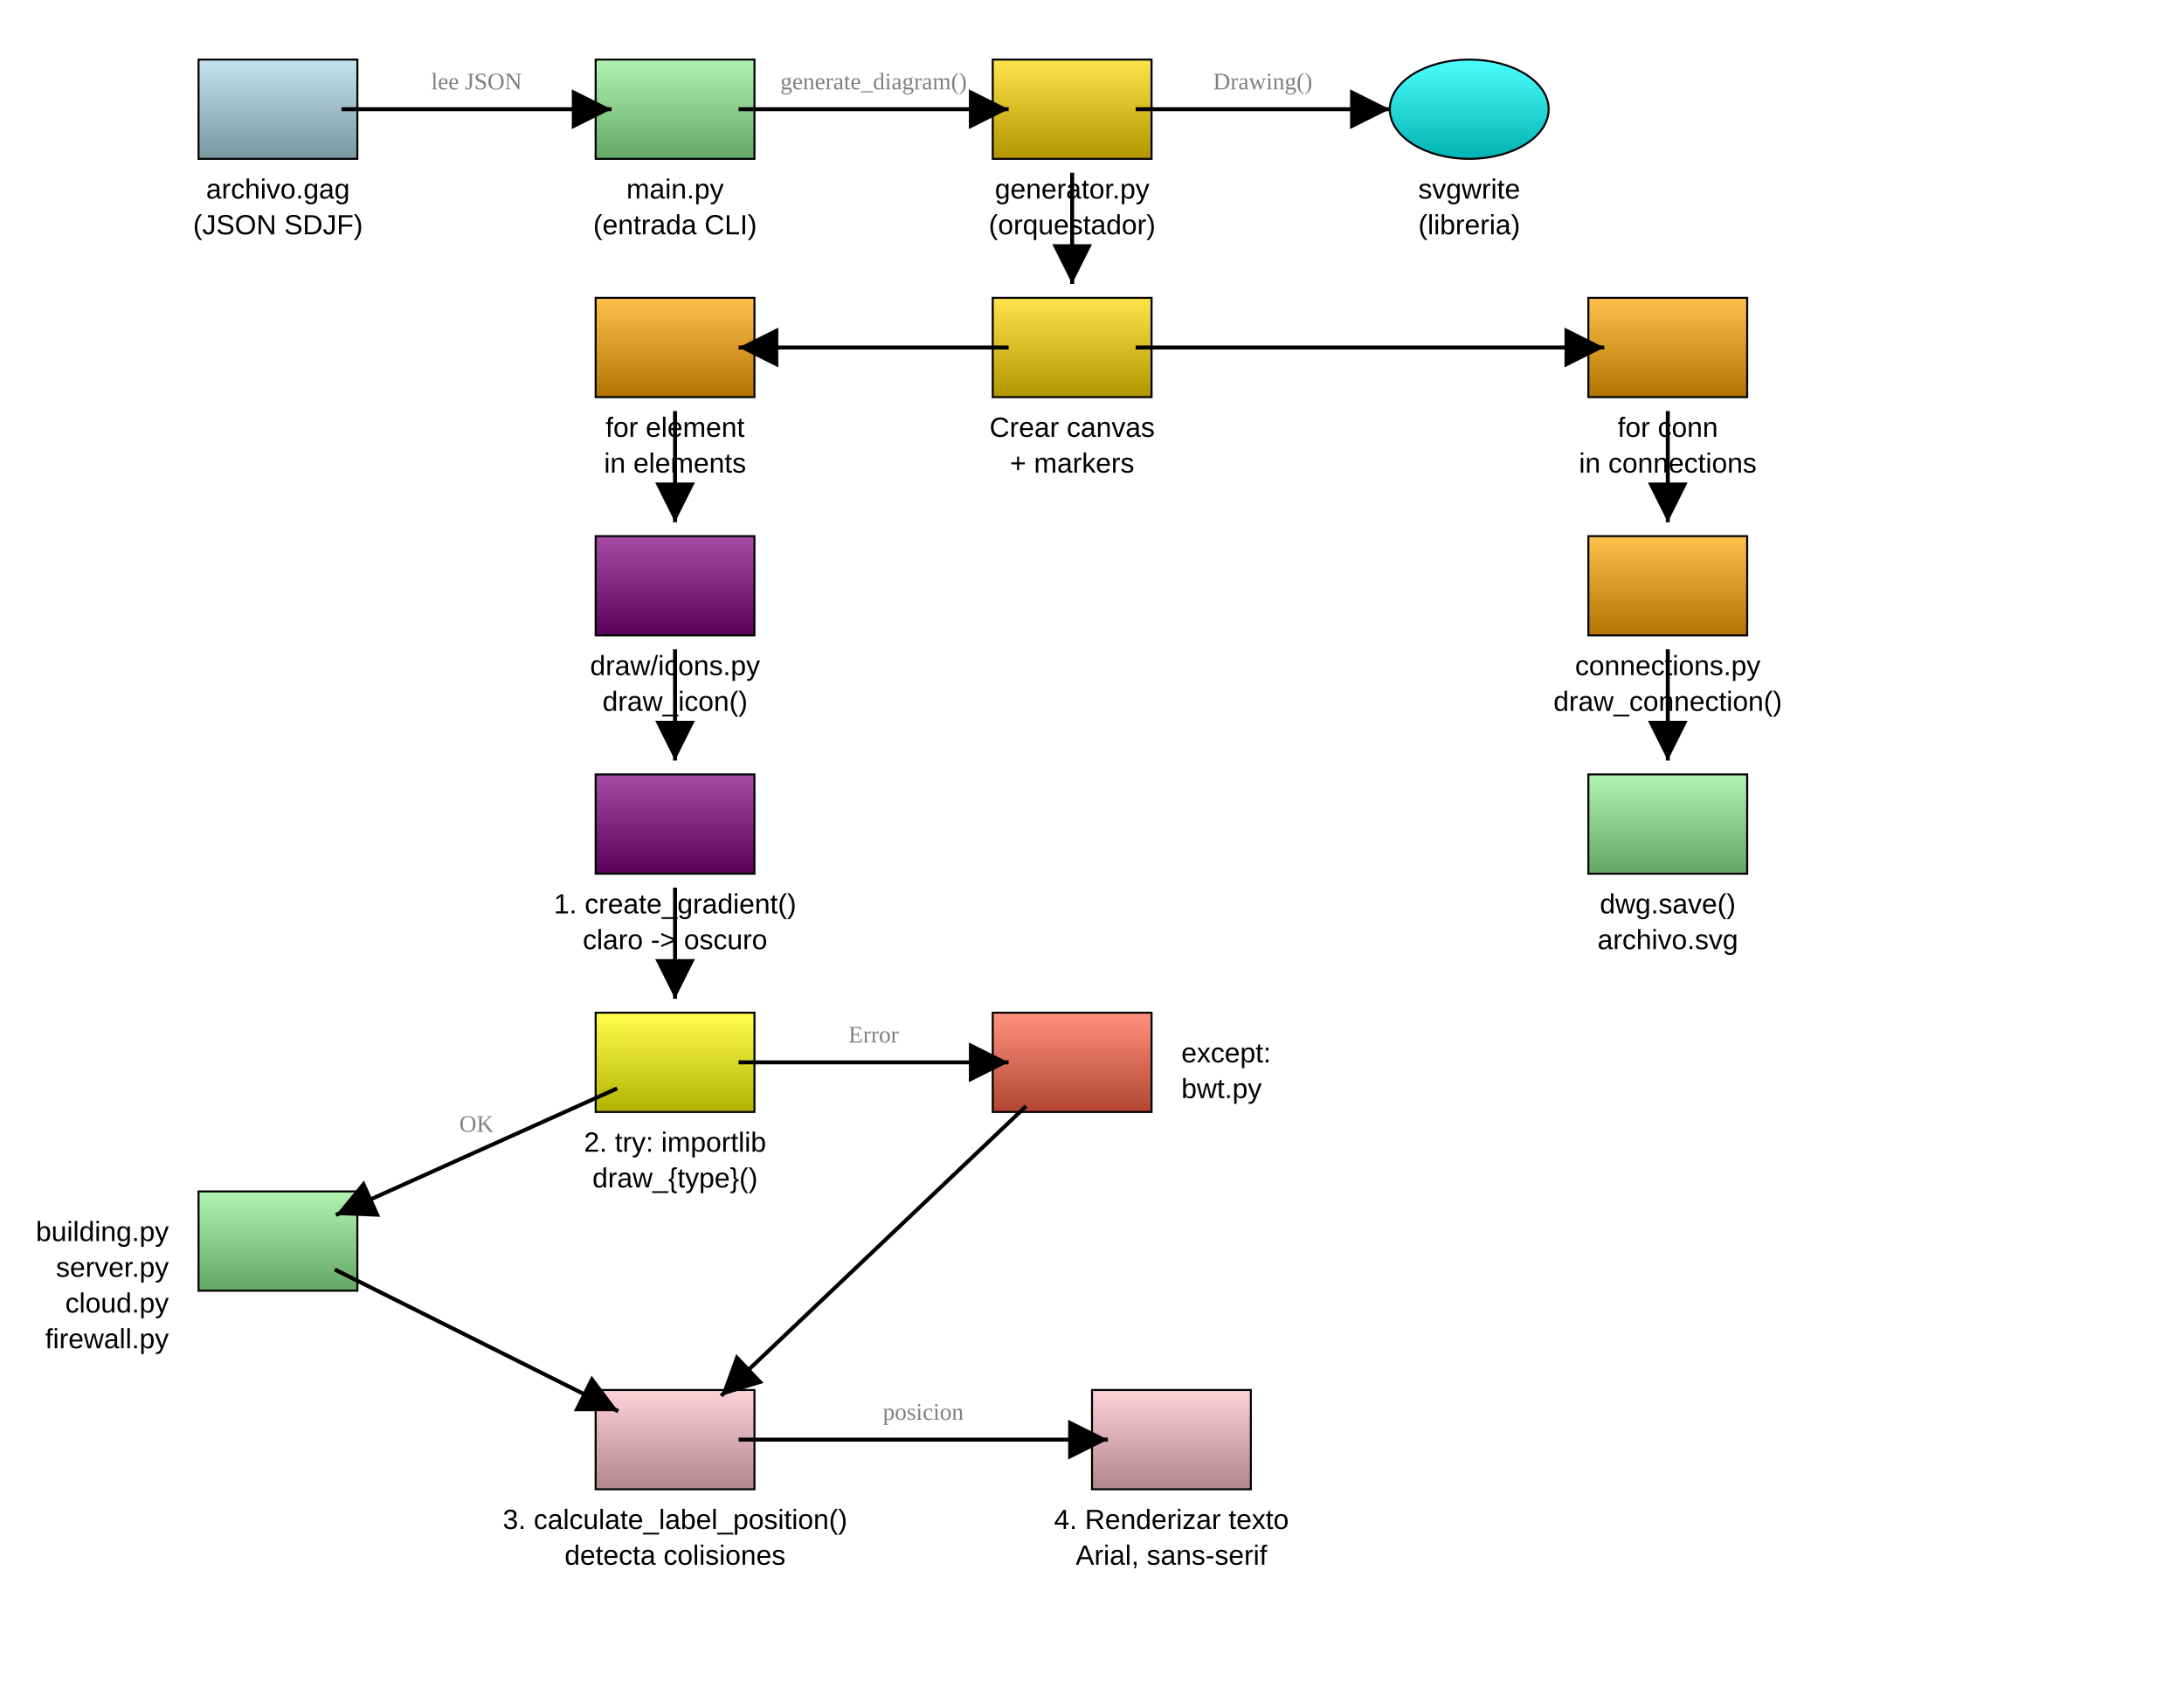
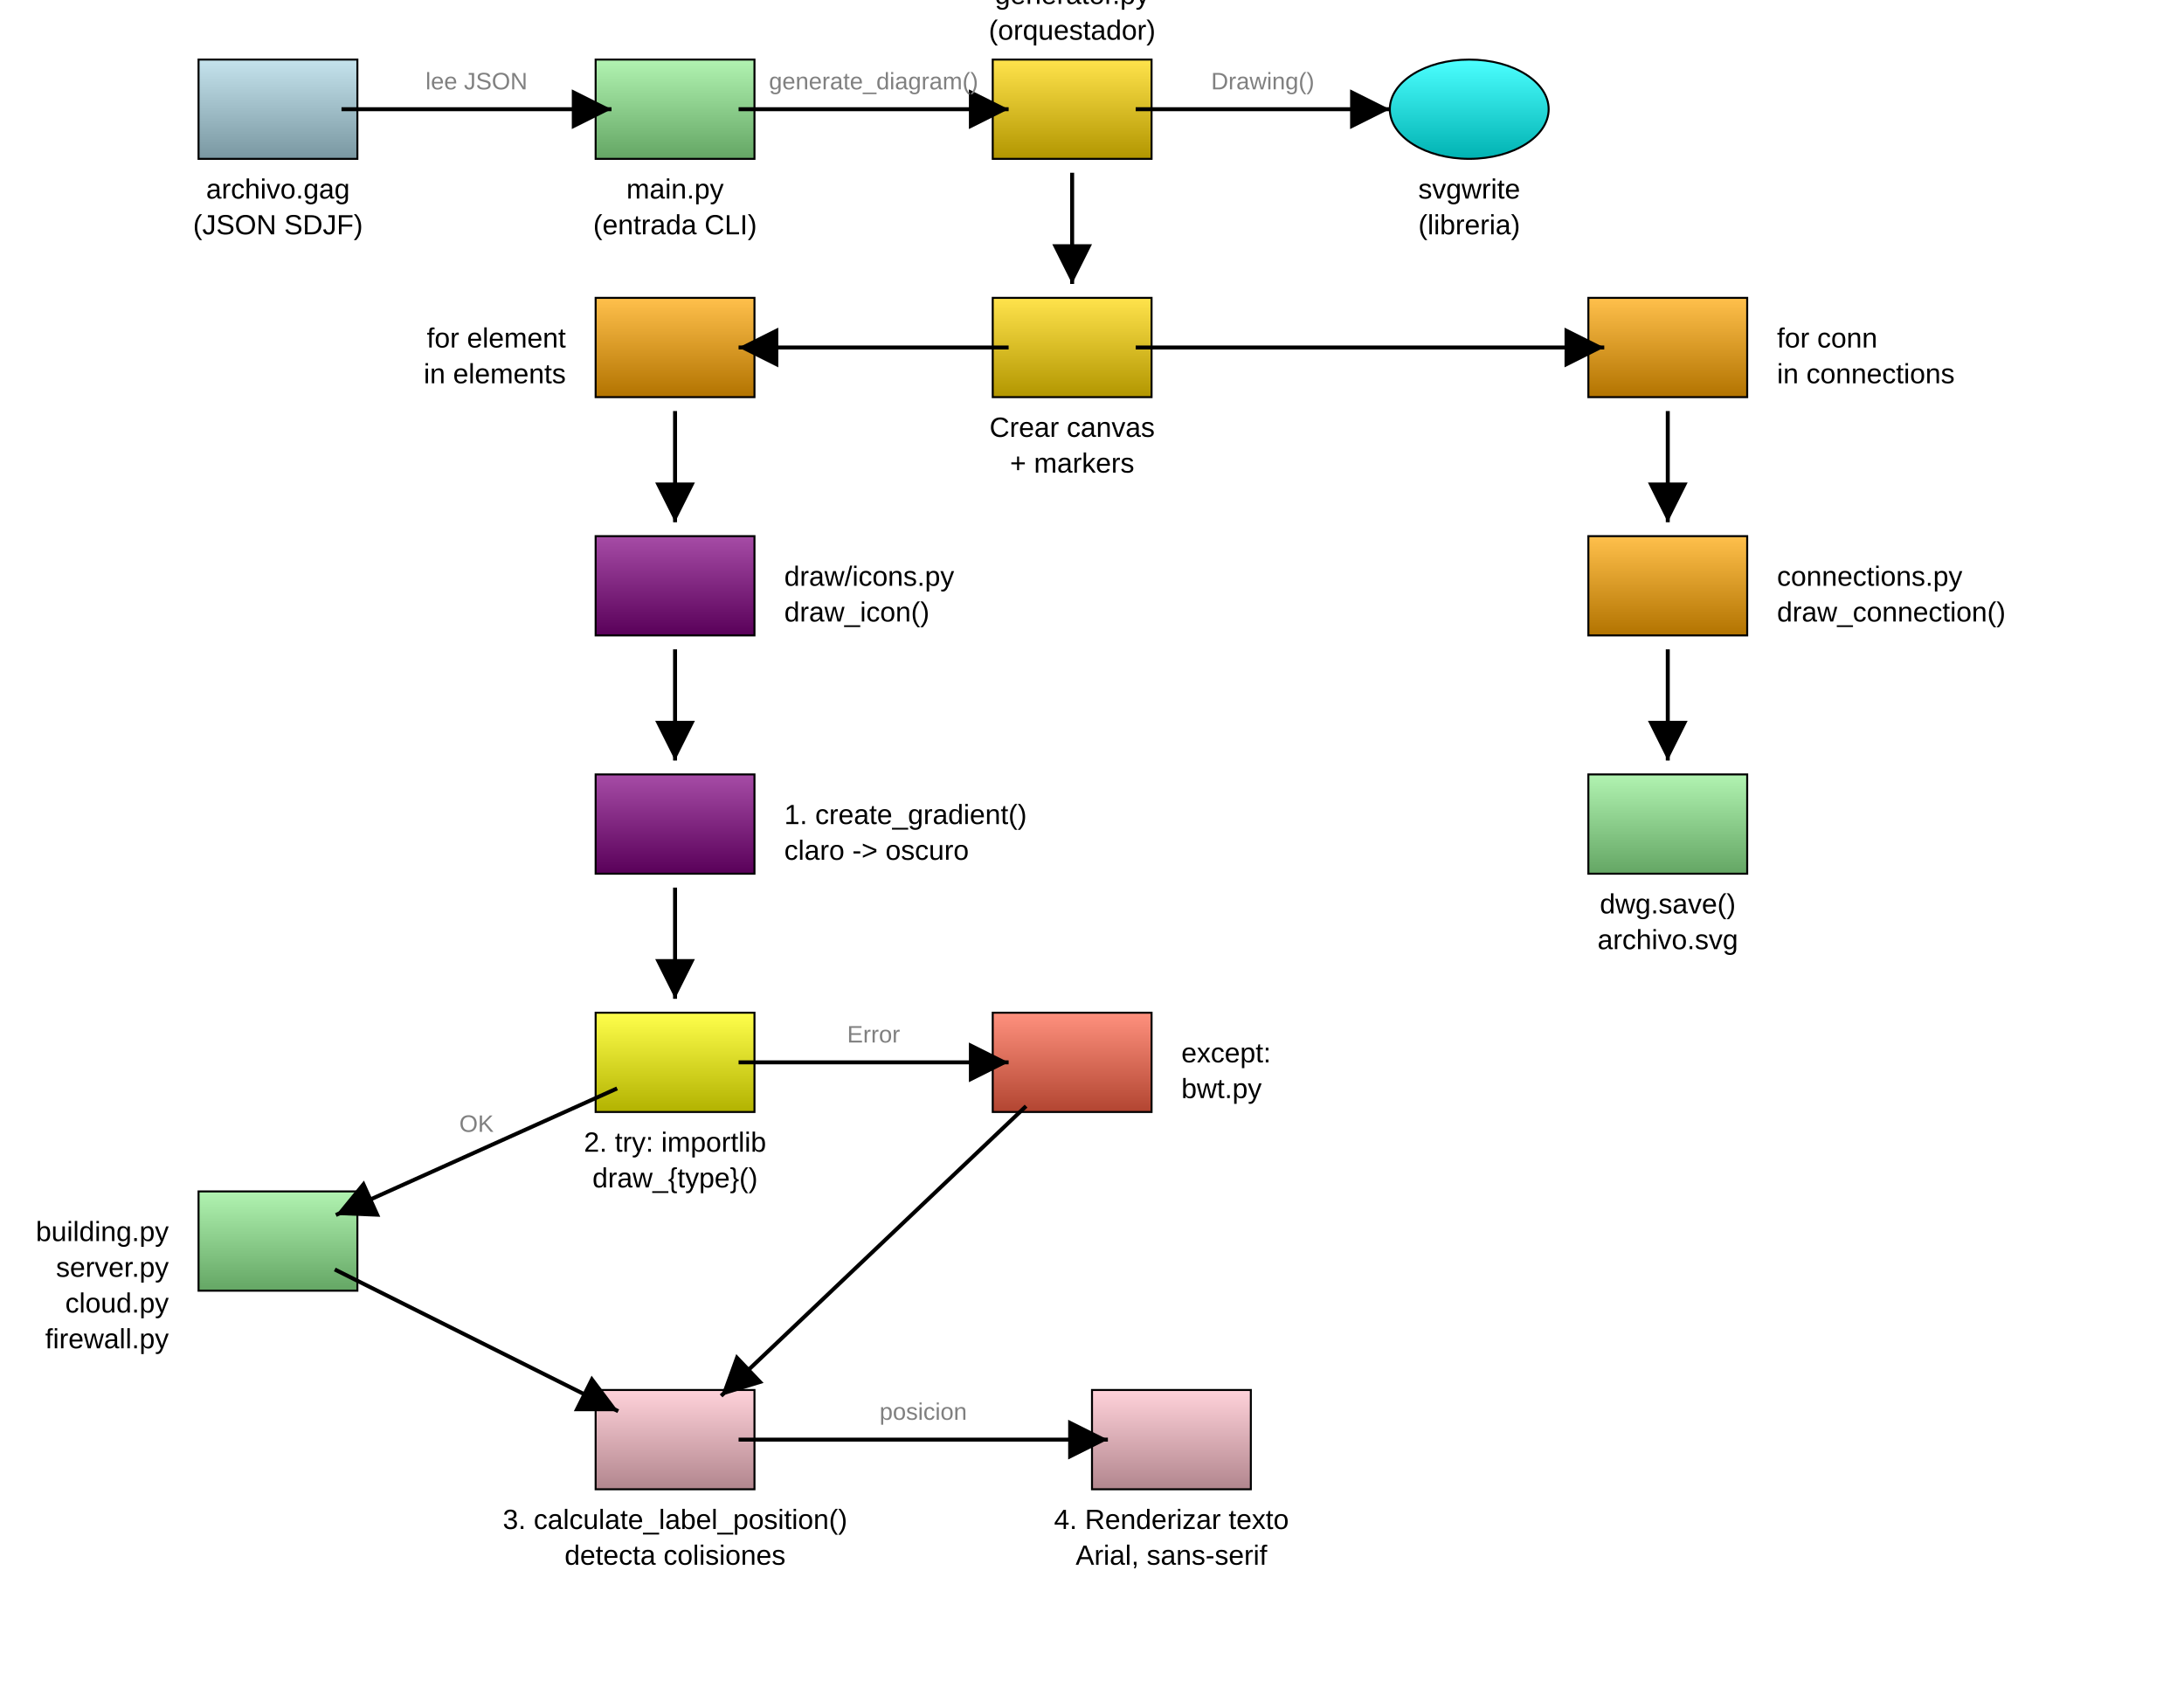
<svg xmlns="http://www.w3.org/2000/svg" baseProfile="full" height="850" version="1.1" viewBox="0,0,1100,850" width="1100">
  <defs>
    <marker id="arrow-end" markerHeight="10" markerWidth="10" orient="auto" refX="10" refY="5">
      <path d="M 0 0 L 10 5 L 0 10 z" fill="black" />
    </marker>
    <marker id="arrow-start" markerHeight="10" markerWidth="10" orient="auto" refX="0" refY="5">
      <path d="M 10 0 L 0 5 L 10 10 z" fill="black" />
    </marker>
    <linearGradient id="gradient-input" x1="0%" x2="0%" y1="0%" y2="100%">
      <stop offset="0%" stop-color="#c5e3ed" />
      <stop offset="100%" stop-color="#7997a1" />
    </linearGradient>
    <linearGradient id="gradient-main" x1="0%" x2="0%" y1="0%" y2="100%">
      <stop offset="0%" stop-color="#b1f3b1" />
      <stop offset="100%" stop-color="#64a664" />
    </linearGradient>
    <linearGradient id="gradient-generator" x1="0%" x2="0%" y1="0%" y2="100%">
      <stop offset="0%" stop-color="#ffe34c" />
      <stop offset="100%" stop-color="#b29600" />
    </linearGradient>
    <linearGradient id="gradient-svgwrite" x1="0%" x2="0%" y1="0%" y2="100%">
      <stop offset="0%" stop-color="#4cffff" />
      <stop offset="100%" stop-color="#00b2b2" />
    </linearGradient>
    <linearGradient id="gradient-canvas" x1="0%" x2="0%" y1="0%" y2="100%">
      <stop offset="0%" stop-color="#ffe34c" />
      <stop offset="100%" stop-color="#b29600" />
    </linearGradient>
    <linearGradient id="gradient-loop_elem" x1="0%" x2="0%" y1="0%" y2="100%">
      <stop offset="0%" stop-color="#ffc04c" />
      <stop offset="100%" stop-color="#b27300" />
    </linearGradient>
    <linearGradient id="gradient-loop_conn" x1="0%" x2="0%" y1="0%" y2="100%">
      <stop offset="0%" stop-color="#ffc04c" />
      <stop offset="100%" stop-color="#b27300" />
    </linearGradient>
    <linearGradient id="gradient-icons" x1="0%" x2="0%" y1="0%" y2="100%">
      <stop offset="0%" stop-color="#a64ca6" />
      <stop offset="100%" stop-color="#590059" />
    </linearGradient>
    <linearGradient id="gradient-gradient" x1="0%" x2="0%" y1="0%" y2="100%">
      <stop offset="0%" stop-color="#a64ca6" />
      <stop offset="100%" stop-color="#590059" />
    </linearGradient>
    <linearGradient id="gradient-try_import" x1="0%" x2="0%" y1="0%" y2="100%">
      <stop offset="0%" stop-color="#ffff4c" />
      <stop offset="100%" stop-color="#b2b200" />
    </linearGradient>
    <linearGradient id="gradient-modules" x1="0%" x2="0%" y1="0%" y2="100%">
      <stop offset="0%" stop-color="#b1f3b1" />
      <stop offset="100%" stop-color="#64a664" />
    </linearGradient>
    <linearGradient id="gradient-bwt" x1="0%" x2="0%" y1="0%" y2="100%">
      <stop offset="0%" stop-color="#ff917e" />
      <stop offset="100%" stop-color="#b24531" />
    </linearGradient>
    <linearGradient id="gradient-label_pos" x1="0%" x2="0%" y1="0%" y2="100%">
      <stop offset="0%" stop-color="#ffd2da" />
      <stop offset="100%" stop-color="#b2868e" />
    </linearGradient>
    <linearGradient id="gradient-render_text" x1="0%" x2="0%" y1="0%" y2="100%">
      <stop offset="0%" stop-color="#ffd2da" />
      <stop offset="100%" stop-color="#b2868e" />
    </linearGradient>
    <linearGradient id="gradient-connections" x1="0%" x2="0%" y1="0%" y2="100%">
      <stop offset="0%" stop-color="#ffc04c" />
      <stop offset="100%" stop-color="#b27300" />
    </linearGradient>
    <linearGradient id="gradient-output" x1="0%" x2="0%" y1="0%" y2="100%">
      <stop offset="0%" stop-color="#b1f3b1" />
      <stop offset="100%" stop-color="#64a664" />
    </linearGradient>
  </defs>
  <rect fill="url(#gradient-input)" height="50" stroke="black" width="80" x="100" y="30" />
+   <rect fill="url(#gradient-main)" height="50" stroke="black" width="80" x="300" y="30" />
+   <rect fill="url(#gradient-generator)" height="50" stroke="black" width="80" x="500" y="30" />
+   <ellipse cx="740.0" cy="55.0" fill="url(#gradient-svgwrite)" rx="40.0" ry="25.0" stroke="black" />
+   <rect fill="url(#gradient-canvas)" height="50" stroke="black" width="80" x="500" y="150" />
+   <rect fill="url(#gradient-loop_elem)" height="50" stroke="black" width="80" x="300" y="150" />
+   <rect fill="url(#gradient-loop_conn)" height="50" stroke="black" width="80" x="800" y="150" />
+   <rect fill="url(#gradient-icons)" height="50" stroke="black" width="80" x="300" y="270" />
+   <rect fill="url(#gradient-gradient)" height="50" stroke="black" width="80" x="300" y="390" />
+   <rect fill="url(#gradient-try_import)" height="50" stroke="black" width="80" x="300" y="510" />
+   <rect fill="url(#gradient-modules)" height="50" stroke="black" width="80" x="100" y="600" />
+   <rect fill="url(#gradient-bwt)" height="50" stroke="black" width="80" x="500" y="510" />
+   <rect fill="url(#gradient-label_pos)" height="50" stroke="black" width="80" x="300" y="700" />
+   <rect fill="url(#gradient-render_text)" height="50" stroke="black" width="80" x="550" y="700" />
+   <rect fill="url(#gradient-connections)" height="50" stroke="black" width="80" x="800" y="270" />
+   <rect fill="url(#gradient-output)" height="50" stroke="black" width="80" x="800" y="390" />
+   <line marker-end="url(#arrow-end)" stroke="black" stroke-width="2" x1="172.0" x2="308.0" y1="55.0" y2="55.0" />
+   <line marker-end="url(#arrow-end)" stroke="black" stroke-width="2" x1="372.0" x2="508.0" y1="55.0" y2="55.0" />
+   <line marker-end="url(#arrow-end)" stroke="black" stroke-width="2" x1="572.0" x2="700.0" y1="55.0" y2="55.0" />
+   <line marker-end="url(#arrow-end)" stroke="black" stroke-width="2" x1="540.0" x2="540.0" y1="87.0" y2="143.0" />
+   <line marker-end="url(#arrow-end)" stroke="black" stroke-width="2" x1="508.0" x2="372.0" y1="175.0" y2="175.0" />
+   <line marker-end="url(#arrow-end)" stroke="black" stroke-width="2" x1="572.0" x2="808.0" y1="175.0" y2="175.0" />
+   <line marker-end="url(#arrow-end)" stroke="black" stroke-width="2" x1="340.0" x2="340.0" y1="207.0" y2="263.0" />
+   <line marker-end="url(#arrow-end)" stroke="black" stroke-width="2" x1="340.0" x2="340.0" y1="327.0" y2="383.0" />
+   <line marker-end="url(#arrow-end)" stroke="black" stroke-width="2" x1="340.0" x2="340.0" y1="447.0" y2="503.0" />
+   <line marker-end="url(#arrow-end)" stroke="black" stroke-width="2" x1="310.819" x2="169.181" y1="548.132" y2="611.868" />
+   <line marker-end="url(#arrow-end)" stroke="black" stroke-width="2" x1="372.0" x2="508.0" y1="535.0" y2="535.0" />
+   <line marker-end="url(#arrow-end)" stroke="black" stroke-width="2" x1="168.622" x2="311.378" y1="639.311" y2="710.689" />
+   <line marker-end="url(#arrow-end)" stroke="black" stroke-width="2" x1="516.8" x2="363.2" y1="557.04" y2="702.96" />
+   <line marker-end="url(#arrow-end)" stroke="black" stroke-width="2" x1="372.0" x2="558.0" y1="725.0" y2="725.0" />
+   <line marker-end="url(#arrow-end)" stroke="black" stroke-width="2" x1="840.0" x2="840.0" y1="207.0" y2="263.0" />
+   <line marker-end="url(#arrow-end)" stroke="black" stroke-width="2" x1="840.0" x2="840.0" y1="327.0" y2="383.0" />
  <text fill="black" font-family="Arial, sans-serif" font-size="14px" text-anchor="middle" x="140" y="100">archivo.gag</text>
  <text fill="black" font-family="Arial, sans-serif" font-size="14px" text-anchor="middle" x="140" y="118">(JSON SDJF)</text>
-   <rect fill="url(#gradient-main)" height="50" stroke="black" width="80" x="300" y="30" />
  <text fill="black" font-family="Arial, sans-serif" font-size="14px" text-anchor="middle" x="340" y="100">main.py</text>
  <text fill="black" font-family="Arial, sans-serif" font-size="14px" text-anchor="middle" x="340" y="118">(entrada CLI)</text>
-   <rect fill="url(#gradient-generator)" height="50" stroke="black" width="80" x="500" y="30" />
-   <text fill="black" font-family="Arial, sans-serif" font-size="14px" text-anchor="middle" x="540" y="100">generator.py</text>
-   <text fill="black" font-family="Arial, sans-serif" font-size="14px" text-anchor="middle" x="540" y="118">(orquestador)</text>
-   <ellipse cx="740.0" cy="55.0" fill="url(#gradient-svgwrite)" rx="40.0" ry="25.0" stroke="black" />
+   <text fill="black" font-family="Arial, sans-serif" font-size="14px" text-anchor="middle" x="540" y="2">generator.py</text>
+   <text fill="black" font-family="Arial, sans-serif" font-size="14px" text-anchor="middle" x="540" y="20">(orquestador)</text>
  <text fill="black" font-family="Arial, sans-serif" font-size="14px" text-anchor="middle" x="740" y="100">svgwrite</text>
  <text fill="black" font-family="Arial, sans-serif" font-size="14px" text-anchor="middle" x="740" y="118">(libreria)</text>
-   <rect fill="url(#gradient-canvas)" height="50" stroke="black" width="80" x="500" y="150" />
  <text fill="black" font-family="Arial, sans-serif" font-size="14px" text-anchor="middle" x="540" y="220">Crear canvas</text>
  <text fill="black" font-family="Arial, sans-serif" font-size="14px" text-anchor="middle" x="540" y="238">+ markers</text>
-   <rect fill="url(#gradient-loop_elem)" height="50" stroke="black" width="80" x="300" y="150" />
-   <text fill="black" font-family="Arial, sans-serif" font-size="14px" text-anchor="middle" x="340" y="220">for element</text>
-   <text fill="black" font-family="Arial, sans-serif" font-size="14px" text-anchor="middle" x="340" y="238">in elements</text>
-   <rect fill="url(#gradient-loop_conn)" height="50" stroke="black" width="80" x="800" y="150" />
-   <text fill="black" font-family="Arial, sans-serif" font-size="14px" text-anchor="middle" x="840" y="220">for conn</text>
-   <text fill="black" font-family="Arial, sans-serif" font-size="14px" text-anchor="middle" x="840" y="238">in connections</text>
-   <rect fill="url(#gradient-icons)" height="50" stroke="black" width="80" x="300" y="270" />
-   <text fill="black" font-family="Arial, sans-serif" font-size="14px" text-anchor="middle" x="340" y="340">draw/icons.py</text>
-   <text fill="black" font-family="Arial, sans-serif" font-size="14px" text-anchor="middle" x="340" y="358">draw_icon()</text>
-   <rect fill="url(#gradient-gradient)" height="50" stroke="black" width="80" x="300" y="390" />
-   <text fill="black" font-family="Arial, sans-serif" font-size="14px" text-anchor="middle" x="340" y="460">1. create_gradient()</text>
-   <text fill="black" font-family="Arial, sans-serif" font-size="14px" text-anchor="middle" x="340" y="478">claro -&gt; oscuro</text>
-   <rect fill="url(#gradient-try_import)" height="50" stroke="black" width="80" x="300" y="510" />
+   <text fill="black" font-family="Arial, sans-serif" font-size="14px" text-anchor="end" x="285" y="175">for element</text>
+   <text fill="black" font-family="Arial, sans-serif" font-size="14px" text-anchor="end" x="285" y="193">in elements</text>
+   <text fill="black" font-family="Arial, sans-serif" font-size="14px" text-anchor="start" x="895" y="175">for conn</text>
+   <text fill="black" font-family="Arial, sans-serif" font-size="14px" text-anchor="start" x="895" y="193">in connections</text>
+   <text fill="black" font-family="Arial, sans-serif" font-size="14px" text-anchor="start" x="395" y="295">draw/icons.py</text>
+   <text fill="black" font-family="Arial, sans-serif" font-size="14px" text-anchor="start" x="395" y="313">draw_icon()</text>
+   <text fill="black" font-family="Arial, sans-serif" font-size="14px" text-anchor="start" x="395" y="415">1. create_gradient()</text>
+   <text fill="black" font-family="Arial, sans-serif" font-size="14px" text-anchor="start" x="395" y="433">claro -&gt; oscuro</text>
  <text fill="black" font-family="Arial, sans-serif" font-size="14px" text-anchor="middle" x="340" y="580">2. try: importlib</text>
  <text fill="black" font-family="Arial, sans-serif" font-size="14px" text-anchor="middle" x="340" y="598">draw_{type}()</text>
-   <rect fill="url(#gradient-modules)" height="50" stroke="black" width="80" x="100" y="600" />
  <text fill="black" font-family="Arial, sans-serif" font-size="14px" text-anchor="end" x="85" y="625">building.py</text>
  <text fill="black" font-family="Arial, sans-serif" font-size="14px" text-anchor="end" x="85" y="643">server.py</text>
  <text fill="black" font-family="Arial, sans-serif" font-size="14px" text-anchor="end" x="85" y="661">cloud.py</text>
  <text fill="black" font-family="Arial, sans-serif" font-size="14px" text-anchor="end" x="85" y="679">firewall.py</text>
-   <rect fill="url(#gradient-bwt)" height="50" stroke="black" width="80" x="500" y="510" />
  <text fill="black" font-family="Arial, sans-serif" font-size="14px" text-anchor="start" x="595" y="535">except:</text>
  <text fill="black" font-family="Arial, sans-serif" font-size="14px" text-anchor="start" x="595" y="553">bwt.py</text>
-   <rect fill="url(#gradient-label_pos)" height="50" stroke="black" width="80" x="300" y="700" />
  <text fill="black" font-family="Arial, sans-serif" font-size="14px" text-anchor="middle" x="340" y="770">3. calculate_label_position()</text>
  <text fill="black" font-family="Arial, sans-serif" font-size="14px" text-anchor="middle" x="340" y="788">detecta colisiones</text>
-   <rect fill="url(#gradient-render_text)" height="50" stroke="black" width="80" x="550" y="700" />
  <text fill="black" font-family="Arial, sans-serif" font-size="14px" text-anchor="middle" x="590" y="770">4. Renderizar texto</text>
  <text fill="black" font-family="Arial, sans-serif" font-size="14px" text-anchor="middle" x="590" y="788">Arial, sans-serif</text>
-   <rect fill="url(#gradient-connections)" height="50" stroke="black" width="80" x="800" y="270" />
-   <text fill="black" font-family="Arial, sans-serif" font-size="14px" text-anchor="middle" x="840" y="340">connections.py</text>
-   <text fill="black" font-family="Arial, sans-serif" font-size="14px" text-anchor="middle" x="840" y="358">draw_connection()</text>
-   <rect fill="url(#gradient-output)" height="50" stroke="black" width="80" x="800" y="390" />
+   <text fill="black" font-family="Arial, sans-serif" font-size="14px" text-anchor="start" x="895" y="295">connections.py</text>
+   <text fill="black" font-family="Arial, sans-serif" font-size="14px" text-anchor="start" x="895" y="313">draw_connection()</text>
  <text fill="black" font-family="Arial, sans-serif" font-size="14px" text-anchor="middle" x="840" y="460">dwg.save()</text>
  <text fill="black" font-family="Arial, sans-serif" font-size="14px" text-anchor="middle" x="840" y="478">archivo.svg</text>
-   <line marker-end="url(#arrow-end)" stroke="black" stroke-width="2" x1="172.0" x2="308.0" y1="55.0" y2="55.0" />
-   <text fill="gray" font-size="12px" text-anchor="middle" x="240.0" y="45.0">lee JSON</text>
-   <line marker-end="url(#arrow-end)" stroke="black" stroke-width="2" x1="372.0" x2="508.0" y1="55.0" y2="55.0" />
-   <text fill="gray" font-size="12px" text-anchor="middle" x="440.0" y="45.0">generate_diagram()</text>
-   <line marker-end="url(#arrow-end)" stroke="black" stroke-width="2" x1="572.0" x2="700.0" y1="55.0" y2="55.0" />
-   <text fill="gray" font-size="12px" text-anchor="middle" x="636.0" y="45.0">Drawing()</text>
-   <line marker-end="url(#arrow-end)" stroke="black" stroke-width="2" x1="540.0" x2="540.0" y1="87.0" y2="143.0" />
-   <text fill="gray" font-size="12px" text-anchor="middle" x="540.0" y="105.0" />
-   <line marker-end="url(#arrow-end)" stroke="black" stroke-width="2" x1="508.0" x2="372.0" y1="175.0" y2="175.0" />
-   <text fill="gray" font-size="12px" text-anchor="middle" x="440.0" y="165.0" />
-   <line marker-end="url(#arrow-end)" stroke="black" stroke-width="2" x1="572.0" x2="808.0" y1="175.0" y2="175.0" />
-   <text fill="gray" font-size="12px" text-anchor="middle" x="690.0" y="165.0" />
-   <line marker-end="url(#arrow-end)" stroke="black" stroke-width="2" x1="340.0" x2="340.0" y1="207.0" y2="263.0" />
-   <text fill="gray" font-size="12px" text-anchor="middle" x="340.0" y="225.0" />
-   <line marker-end="url(#arrow-end)" stroke="black" stroke-width="2" x1="340.0" x2="340.0" y1="327.0" y2="383.0" />
-   <text fill="gray" font-size="12px" text-anchor="middle" x="340.0" y="345.0" />
-   <line marker-end="url(#arrow-end)" stroke="black" stroke-width="2" x1="340.0" x2="340.0" y1="447.0" y2="503.0" />
-   <text fill="gray" font-size="12px" text-anchor="middle" x="340.0" y="465.0" />
-   <line marker-end="url(#arrow-end)" stroke="black" stroke-width="2" x1="310.819" x2="169.181" y1="548.132" y2="611.868" />
-   <text fill="gray" font-size="12px" text-anchor="middle" x="240.0" y="570.0">OK</text>
-   <line marker-end="url(#arrow-end)" stroke="black" stroke-width="2" x1="372.0" x2="508.0" y1="535.0" y2="535.0" />
-   <text fill="gray" font-size="12px" text-anchor="middle" x="440.0" y="525.0">Error</text>
-   <line marker-end="url(#arrow-end)" stroke="black" stroke-width="2" x1="168.622" x2="311.378" y1="639.311" y2="710.689" />
-   <text fill="gray" font-size="12px" text-anchor="middle" x="240.0" y="665.0" />
-   <line marker-end="url(#arrow-end)" stroke="black" stroke-width="2" x1="516.8" x2="363.2" y1="557.04" y2="702.96" />
-   <text fill="gray" font-size="12px" text-anchor="middle" x="440.0" y="620.0" />
-   <line marker-end="url(#arrow-end)" stroke="black" stroke-width="2" x1="372.0" x2="558.0" y1="725.0" y2="725.0" />
-   <text fill="gray" font-size="12px" text-anchor="middle" x="465.0" y="715.0">posicion</text>
-   <line marker-end="url(#arrow-end)" stroke="black" stroke-width="2" x1="840.0" x2="840.0" y1="207.0" y2="263.0" />
-   <text fill="gray" font-size="12px" text-anchor="middle" x="840.0" y="225.0" />
-   <line marker-end="url(#arrow-end)" stroke="black" stroke-width="2" x1="840.0" x2="840.0" y1="327.0" y2="383.0" />
-   <text fill="gray" font-size="12px" text-anchor="middle" x="840.0" y="345.0" />
+   <text fill="gray" font-family="Arial, sans-serif" font-size="12px" text-anchor="middle" x="240.0" y="45.0">lee JSON</text>
+   <text fill="gray" font-family="Arial, sans-serif" font-size="12px" text-anchor="middle" x="440.0" y="45.0">generate_diagram()</text>
+   <text fill="gray" font-family="Arial, sans-serif" font-size="12px" text-anchor="middle" x="636.0" y="45.0">Drawing()</text>
+   <text fill="gray" font-family="Arial, sans-serif" font-size="12px" text-anchor="middle" x="240.0" y="570.0">OK</text>
+   <text fill="gray" font-family="Arial, sans-serif" font-size="12px" text-anchor="middle" x="440.0" y="525.0">Error</text>
+   <text fill="gray" font-family="Arial, sans-serif" font-size="12px" text-anchor="middle" x="465.0" y="715.0">posicion</text>
</svg>
